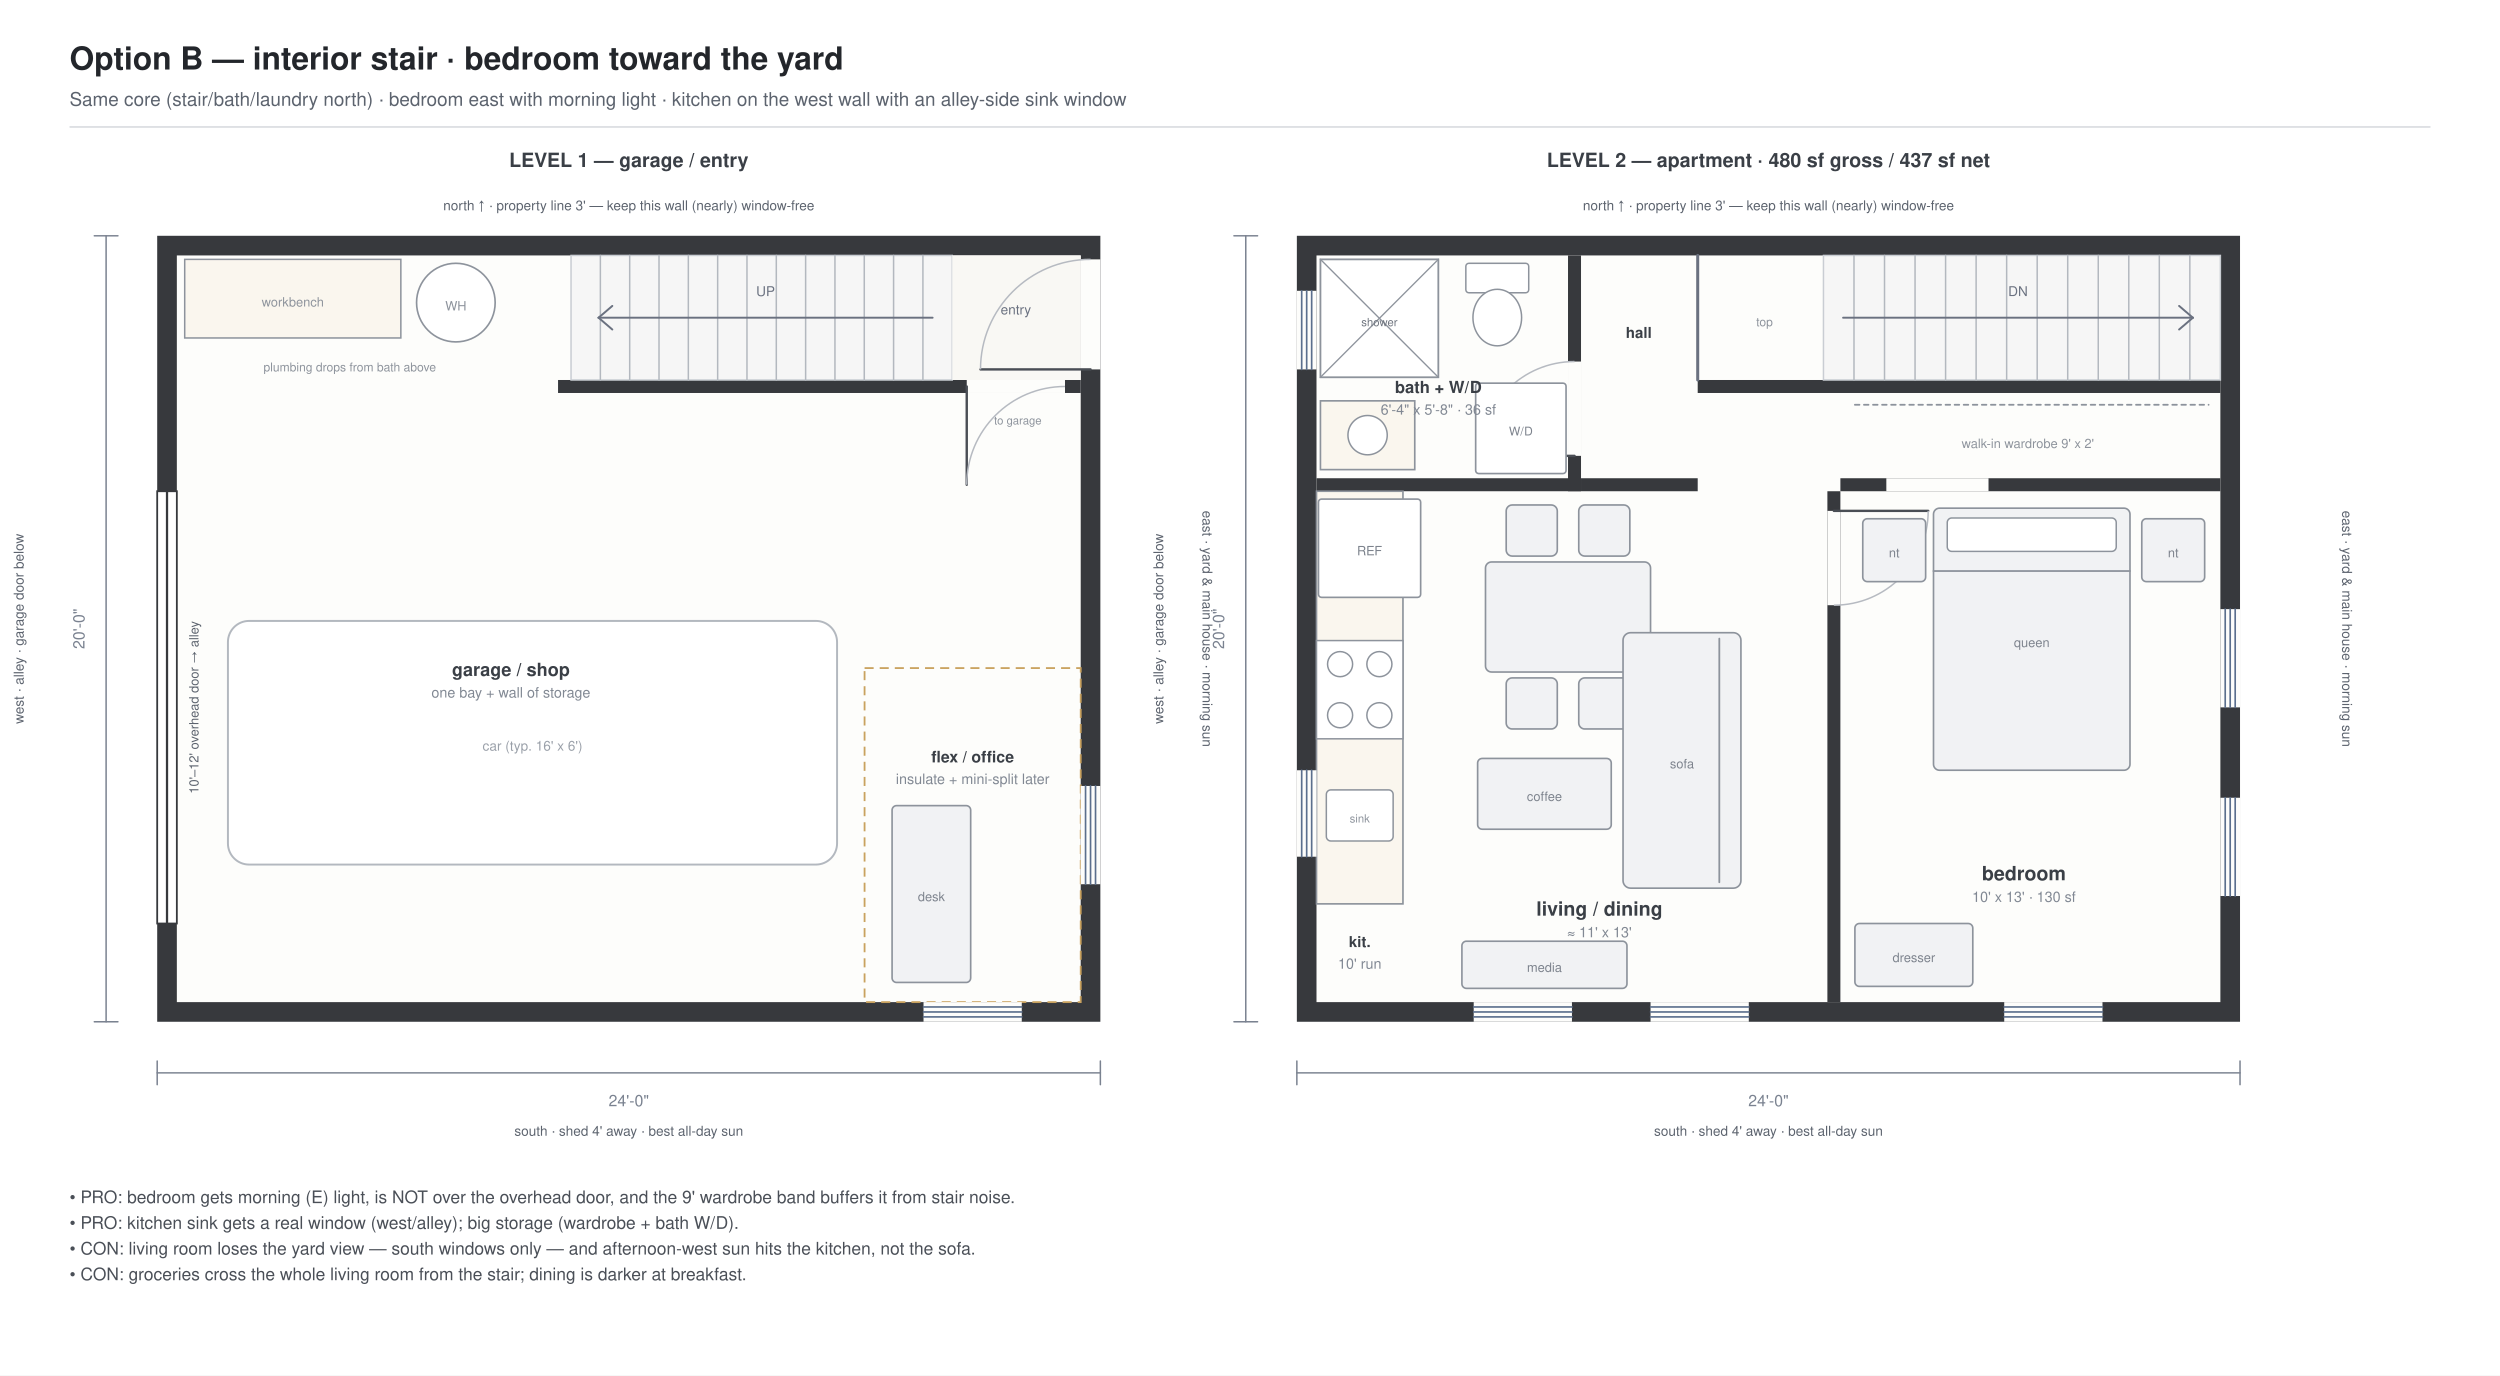
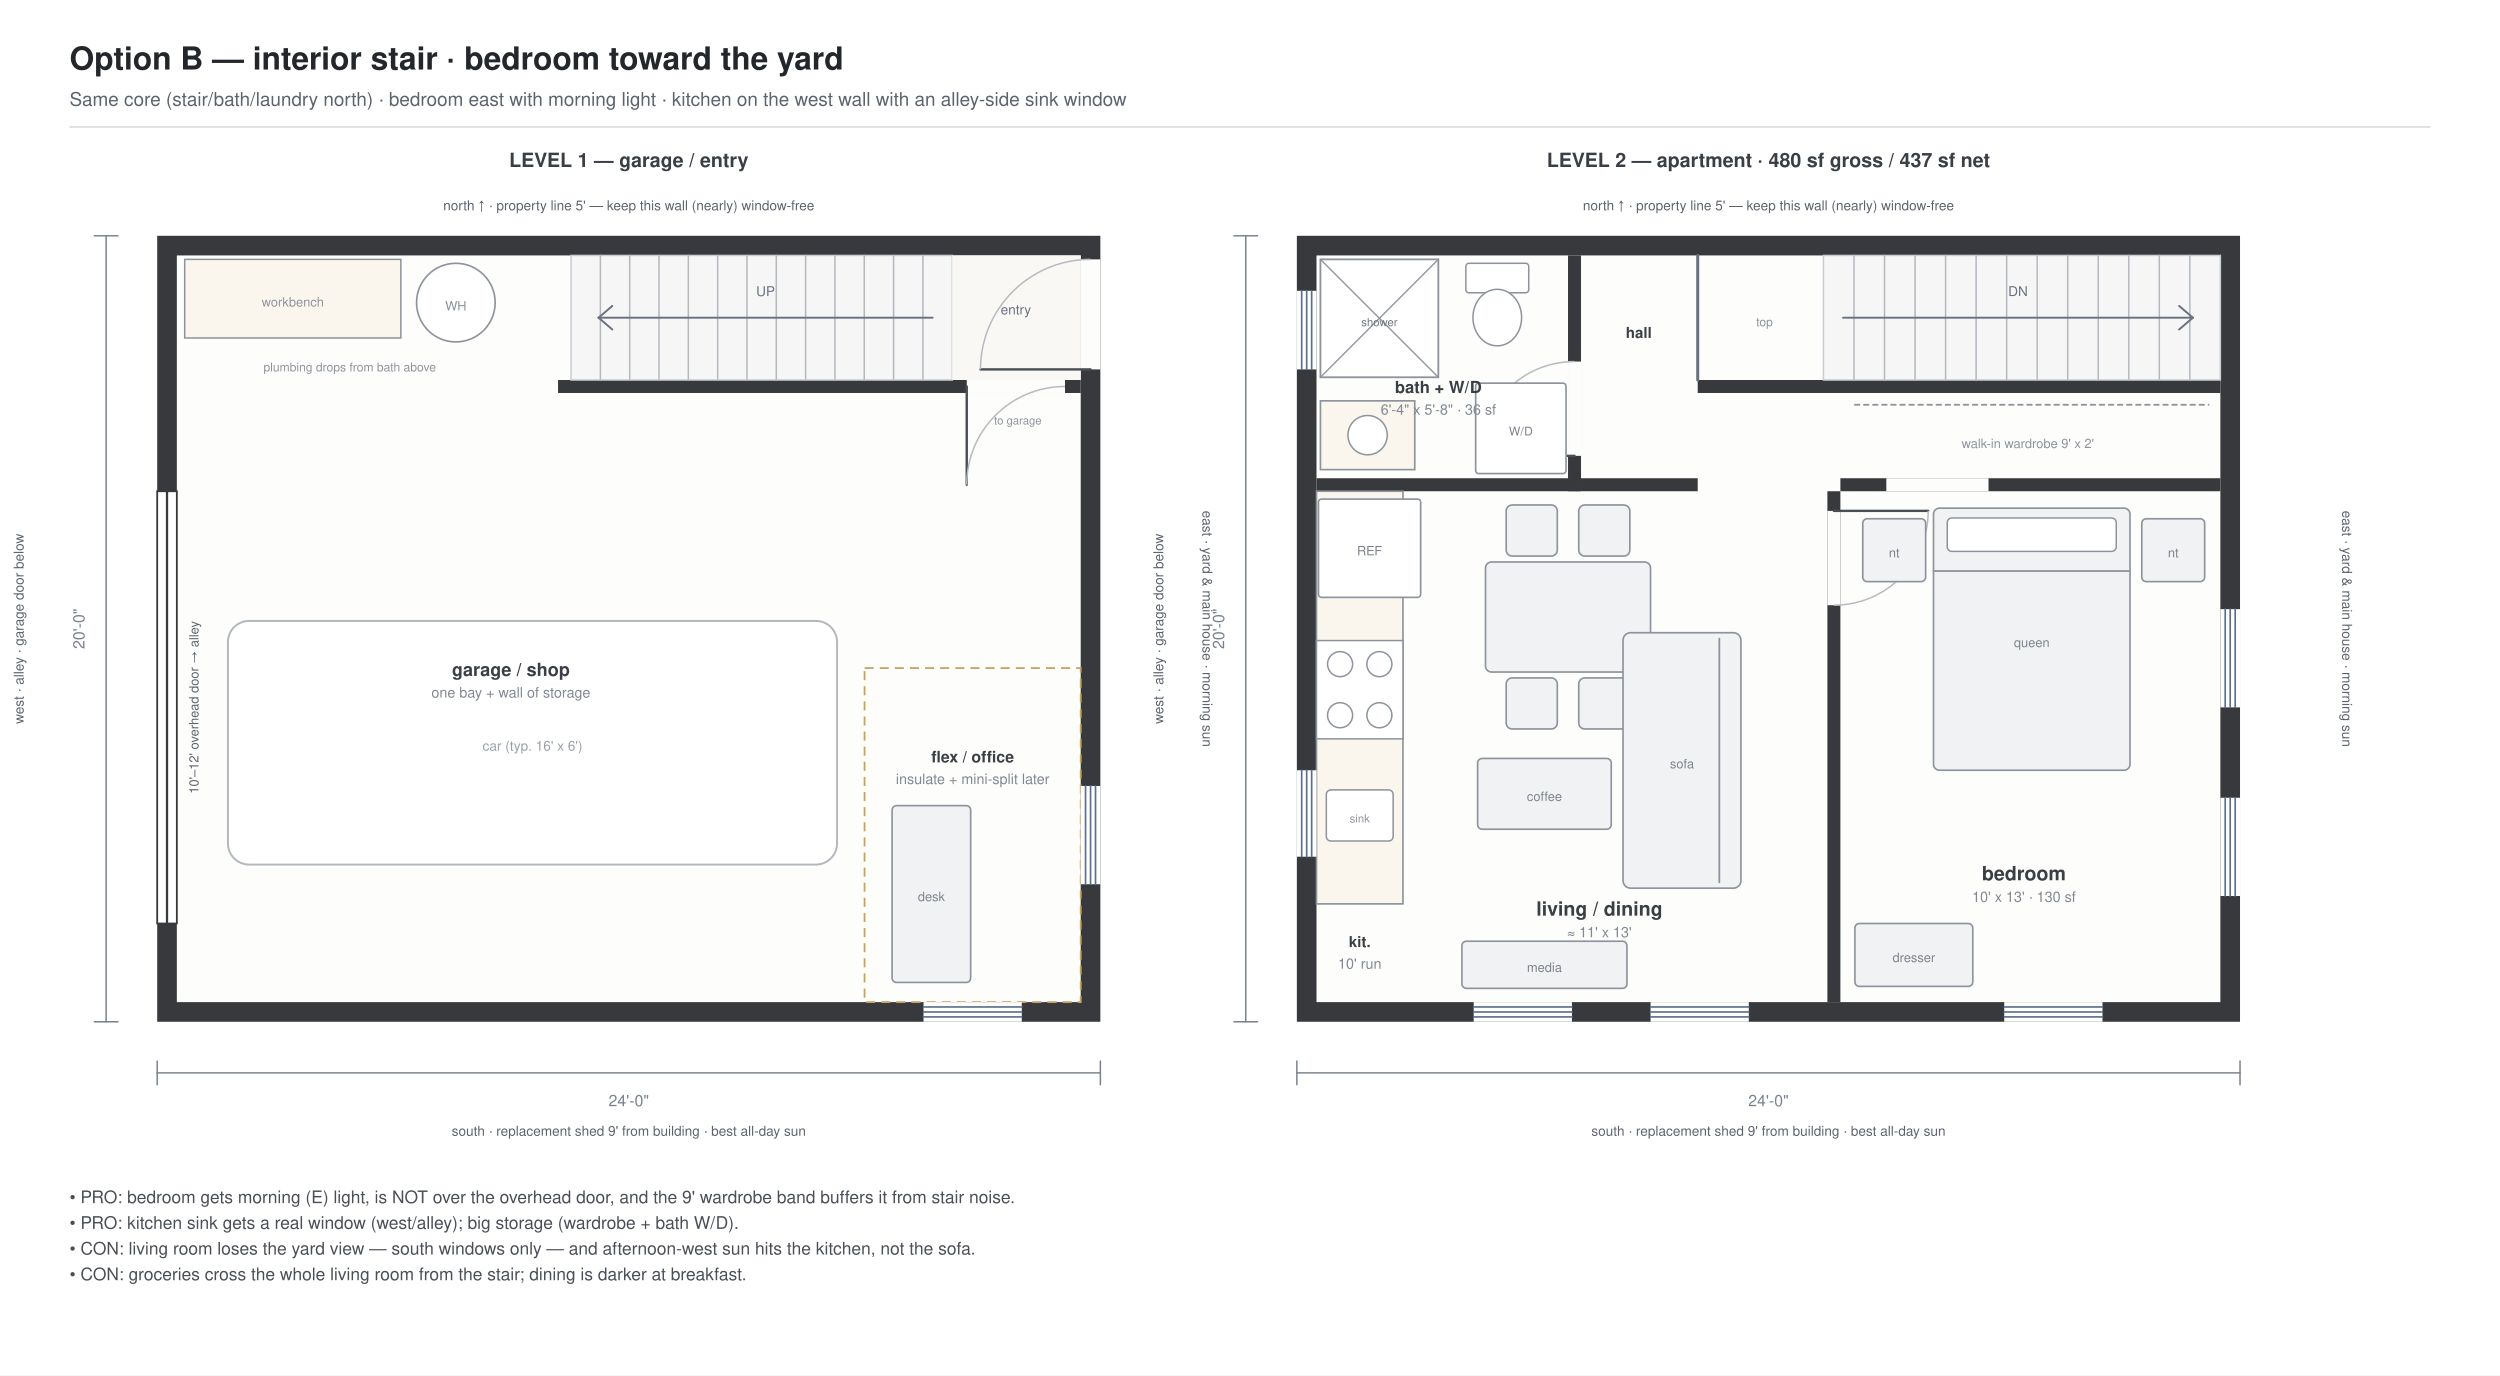
<svg xmlns="http://www.w3.org/2000/svg" width="1654" height="910" viewBox="0 0 1654 910" preserveAspectRatio="xMinYMin meet">
  <rect width="1654" height="910" fill="#ffffff" />
  <text x="46" y="46" font-size="21" font-weight="bold" fill="#23262b" font-family="Helvetica,Arial,sans-serif">Option B — interior stair · bedroom toward the yard</text>
  <text x="46" y="70" font-size="12.5" fill="#5c636e" font-family="Helvetica,Arial,sans-serif">Same core (stair/bath/laundry north) · bedroom east with morning light · kitchen on the west wall with an alley-side sink window</text>
  <line x1="46" y1="84" x2="1608" y2="84" stroke="#d5d8dd" stroke-width="1" />
  <rect x="117.0" y="169.0" width="598.0" height="494.0" rx="0" fill="#f2f2ef" stroke="none" stroke-width="1.0" opacity="1.0" />
  <rect x="117.0" y="169.0" width="252.2" height="91.0" rx="0" fill="#e9e7f5" stroke="none" stroke-width="1.0" opacity="1.0" />
  <rect x="377.8" y="169.0" width="337.2" height="82.4" rx="0" fill="#eeeeee" stroke="none" stroke-width="1.0" opacity="1.0" />
  <rect x="104.0" y="156.0" width="624.0" height="520.0" rx="0" fill="#37393d" stroke="none" stroke-width="1.0" opacity="1.0" />
  <rect x="117.0" y="169.0" width="598.0" height="494.0" rx="0" fill="#fdfdfb" stroke="none" stroke-width="1.0" opacity="1.0" />
  <rect x="369.2" y="251.4" width="345.8" height="8.6" rx="0" fill="#37393d" stroke="none" stroke-width="1.0" opacity="1.0" />
  <rect x="377.8" y="169.0" width="252.2" height="82.4" rx="0" fill="#f6f6f6" stroke="#c9cdd3" stroke-width="1" opacity="1.0" />
  <rect x="630.0" y="169.0" width="85.0" height="82.4" rx="0" fill="#f9f8f4" stroke="none" stroke-width="1.0" opacity="1.0" />
  <rect x="122.2" y="171.6" width="143.0" height="52.0" rx="0" fill="#faf6ee" stroke="#8d939c" stroke-width="1" opacity="1.0" />
  <text x="193.7" y="202.8" font-size="8.5" font-weight="normal" fill="#8d939c" text-anchor="middle" font-family="Helvetica,Arial,sans-serif">workbench</text>
  <circle cx="301.6" cy="200.2" r="26.0" fill="#fff" stroke="#8d939c" stroke-width="1.1" />
  <text x="301.6" y="205.4" font-size="8.5" font-weight="normal" fill="#8d939c" text-anchor="middle" font-family="Helvetica,Arial,sans-serif">WH</text>
  <text x="231.4" y="245.7" font-size="8" font-weight="normal" fill="#8d939c" text-anchor="middle" font-family="Helvetica,Arial,sans-serif">plumbing drops from bath above</text>
  <line x1="397.2" y1="251.4" x2="397.2" y2="169.0" stroke="#b3b8bf" stroke-width="1" stroke-linecap="round" />
  <line x1="416.6" y1="251.4" x2="416.6" y2="169.0" stroke="#b3b8bf" stroke-width="1" stroke-linecap="round" />
  <line x1="436.0" y1="251.4" x2="436.0" y2="169.0" stroke="#b3b8bf" stroke-width="1" stroke-linecap="round" />
  <line x1="455.4" y1="251.4" x2="455.4" y2="169.0" stroke="#b3b8bf" stroke-width="1" stroke-linecap="round" />
  <line x1="474.8" y1="251.4" x2="474.8" y2="169.0" stroke="#b3b8bf" stroke-width="1" stroke-linecap="round" />
  <line x1="494.2" y1="251.4" x2="494.2" y2="169.0" stroke="#b3b8bf" stroke-width="1" stroke-linecap="round" />
  <line x1="513.6" y1="251.4" x2="513.6" y2="169.0" stroke="#b3b8bf" stroke-width="1" stroke-linecap="round" />
  <line x1="533.0" y1="251.4" x2="533.0" y2="169.0" stroke="#b3b8bf" stroke-width="1" stroke-linecap="round" />
  <line x1="552.4" y1="251.4" x2="552.4" y2="169.0" stroke="#b3b8bf" stroke-width="1" stroke-linecap="round" />
  <line x1="571.8" y1="251.4" x2="571.8" y2="169.0" stroke="#b3b8bf" stroke-width="1" stroke-linecap="round" />
  <line x1="591.2" y1="251.4" x2="591.2" y2="169.0" stroke="#b3b8bf" stroke-width="1" stroke-linecap="round" />
  <line x1="610.6" y1="251.4" x2="610.6" y2="169.0" stroke="#b3b8bf" stroke-width="1" stroke-linecap="round" />
  <line x1="617.0" y1="210.2" x2="396.0" y2="210.2" stroke="#6a7180" stroke-width="1.3" stroke-linecap="round" />
  <line x1="396.0" y1="210.2" x2="405.1" y2="202.4" stroke="#6a7180" stroke-width="1.3" stroke-linecap="round" />
  <line x1="396.0" y1="210.2" x2="405.1" y2="218.0" stroke="#6a7180" stroke-width="1.3" stroke-linecap="round" />
  <text x="506.5" y="195.9" font-size="9" font-weight="normal" fill="#6a7180" text-anchor="middle" font-family="Helvetica,Arial,sans-serif">UP</text>
  <text x="672.1" y="208.0" font-size="9" font-weight="normal" fill="#6a7180" text-anchor="middle" font-family="Helvetica,Arial,sans-serif">entry</text>
  <rect x="715.0" y="171.6" width="13.0" height="72.8" rx="0" fill="#fdfdfb" stroke="none" stroke-width="1.0" opacity="1.0" />
  <line x1="721.5" y1="244.4" x2="648.7" y2="244.4" stroke="#4a4e55" stroke-width="1.6" stroke-linecap="round" />
  <path d="M 721.5 171.6 A 72.8 72.8 0 0 0 648.7 244.4" fill="none" stroke="#b6bac1" stroke-width="1" />
  <rect x="639.6" y="251.4" width="65.0" height="8.6" rx="0" fill="#fdfdfb" stroke="none" stroke-width="1.0" opacity="1.0" />
  <line x1="639.6" y1="255.7" x2="639.6" y2="320.7" stroke="#4a4e55" stroke-width="1.6" stroke-linecap="round" />
  <path d="M 704.6 255.7 A 65.0 65.0 0 0 0 639.6 320.7" fill="none" stroke="#b6bac1" stroke-width="1" />
  <text x="673.4" y="280.8" font-size="7.5" font-weight="normal" fill="#8d939c" text-anchor="middle" font-family="Helvetica,Arial,sans-serif">to garage</text>
  <rect x="150.8" y="410.8" width="403.0" height="161.2" rx="14" fill="#fff" stroke="#b3b8bf" stroke-width="1.3" opacity="1.0" />
  <text x="352.3" y="496.6" font-size="9" font-weight="normal" fill="#9aa0a9" text-anchor="middle" font-family="Helvetica,Arial,sans-serif">car (typ. 16' x 6')</text>
  <rect x="104.0" y="325.0" width="13.0" height="286.0" rx="0" fill="#fff" stroke="#37393d" stroke-width="1.2" opacity="1.0" />
  <line x1="110.5" y1="611.0" x2="110.5" y2="325.0" stroke="#37393d" stroke-width="1.5" stroke-linecap="round" />
  <text x="131.3" y="468.0" font-size="8.5" font-weight="normal" fill="#5c636e" text-anchor="middle" font-family="Helvetica,Arial,sans-serif" transform="rotate(-90 131.3 468.0)">10'–12' overhead door → alley</text>
  <rect x="572.0" y="442.0" width="143.0" height="221.0" rx="0" fill="none" stroke="#c9a25f" stroke-width="1.2" stroke-dasharray="6 4" opacity="1.0" />
  <rect x="590.2" y="533.0" width="52.0" height="117.0" rx="3" fill="#f1f2f4" stroke="#8d939c" stroke-width="1.1" opacity="1.0" />
  <text x="616.2" y="596.2" font-size="8.5" font-weight="normal" fill="#7d838d" text-anchor="middle" font-family="Helvetica,Arial,sans-serif">desk</text>
  <text x="643.5" y="504.4" font-size="10.5" font-weight="bold" fill="#3a3f46" text-anchor="middle" font-family="Helvetica,Arial,sans-serif">flex / office</text>
  <text x="643.5" y="518.7" font-size="9.5" font-weight="normal" fill="#818893" text-anchor="middle" font-family="Helvetica,Arial,sans-serif">insulate + mini-split later</text>
  <rect x="611.0" y="663.0" width="65.0" height="13.0" rx="0" fill="#fdfdfb" stroke="none" stroke-width="1.0" opacity="1.0" />
  <line x1="611.0" y1="672.8" x2="676.0" y2="672.8" stroke="#5b6f8d" stroke-width="1.1" stroke-linecap="round" />
  <line x1="611.0" y1="669.5" x2="676.0" y2="669.5" stroke="#5b6f8d" stroke-width="1.1" stroke-linecap="round" />
  <line x1="611.0" y1="666.2" x2="676.0" y2="666.2" stroke="#5b6f8d" stroke-width="1.1" stroke-linecap="round" />
  <rect x="715.0" y="520.0" width="13.0" height="65.0" rx="0" fill="#fdfdfb" stroke="none" stroke-width="1.0" opacity="1.0" />
  <line x1="718.2" y1="585.0" x2="718.2" y2="520.0" stroke="#5b6f8d" stroke-width="1.1" stroke-linecap="round" />
  <line x1="721.5" y1="585.0" x2="721.5" y2="520.0" stroke="#5b6f8d" stroke-width="1.1" stroke-linecap="round" />
  <line x1="724.8" y1="585.0" x2="724.8" y2="520.0" stroke="#5b6f8d" stroke-width="1.1" stroke-linecap="round" />
  <text x="338.0" y="447.2" font-size="12" font-weight="bold" fill="#3a3f46" text-anchor="middle" font-family="Helvetica,Arial,sans-serif">garage / shop</text>
  <text x="338.0" y="461.5" font-size="9.5" font-weight="normal" fill="#818893" text-anchor="middle" font-family="Helvetica,Arial,sans-serif">one bay + wall of storage</text>
  <line x1="104.0" y1="709.8" x2="728.0" y2="709.8" stroke="#7a8290" stroke-width="1" stroke-linecap="round" />
  <line x1="104.0" y1="717.6" x2="104.0" y2="702.0" stroke="#7a8290" stroke-width="1" stroke-linecap="round" />
  <line x1="728.0" y1="717.6" x2="728.0" y2="702.0" stroke="#7a8290" stroke-width="1" stroke-linecap="round" />
  <text x="416.0" y="731.9" font-size="10.5" font-weight="normal" fill="#7a8290" text-anchor="middle" font-family="Helvetica,Arial,sans-serif">24'-0"</text>
  <line x1="70.2" y1="676.0" x2="70.2" y2="156.0" stroke="#7a8290" stroke-width="1" stroke-linecap="round" />
  <line x1="62.4" y1="676.0" x2="78.0" y2="676.0" stroke="#7a8290" stroke-width="1" stroke-linecap="round" />
  <line x1="62.4" y1="156.0" x2="78.0" y2="156.0" stroke="#7a8290" stroke-width="1" stroke-linecap="round" />
  <text x="55.9" y="416.0" font-size="10.5" font-weight="normal" fill="#7a8290" text-anchor="middle" font-family="Helvetica,Arial,sans-serif" transform="rotate(-90 55.9 416.0)">20'-0"</text>
  <text x="416.0" y="110.5" font-size="13" font-weight="bold" fill="#3a3f46" text-anchor="middle" font-family="Helvetica,Arial,sans-serif">LEVEL 1 — garage / entry</text>
-   <text x="416.0" y="139.1" font-size="9" font-weight="normal" fill="#5c636e" text-anchor="middle" font-family="Helvetica,Arial,sans-serif">north ↑ · property line 3' — keep this wall (nearly) window-free</text>
-   <text x="416.0" y="751.4" font-size="9" font-weight="normal" fill="#5c636e" text-anchor="middle" font-family="Helvetica,Arial,sans-serif">south · shed 4' away · best all-day sun</text>
+   <text x="416.0" y="139.1" font-size="9" font-weight="normal" fill="#5c636e" text-anchor="middle" font-family="Helvetica,Arial,sans-serif">north ↑ · property line 5' — keep this wall (nearly) window-free</text>
+   <text x="416.0" y="751.4" font-size="9" font-weight="normal" fill="#5c636e" text-anchor="middle" font-family="Helvetica,Arial,sans-serif">south · replacement shed 9' from building · best all-day sun</text>
  <text x="15.6" y="416.0" font-size="9" font-weight="normal" fill="#5c636e" text-anchor="middle" font-family="Helvetica,Arial,sans-serif" transform="rotate(-90 15.6 416.0)">west · alley · garage door below</text>
  <text x="795.6" y="416.0" font-size="9" font-weight="normal" fill="#5c636e" text-anchor="middle" font-family="Helvetica,Arial,sans-serif" transform="rotate(90 795.6 416.0)">east · yard &amp; main house · morning sun</text>
  <rect x="1131.8" y="169.0" width="337.2" height="82.4" rx="0" fill="#eeeeee" stroke="none" stroke-width="1.0" opacity="1.0" />
  <rect x="871.0" y="169.0" width="166.4" height="147.4" rx="0" fill="#e7f6ef" stroke="none" stroke-width="1.0" opacity="1.0" />
  <rect x="1046.0" y="169.0" width="77.2" height="147.4" rx="0" fill="#f3f0fa" stroke="none" stroke-width="1.0" opacity="1.0" />
  <rect x="1209.0" y="325.0" width="260.0" height="338.0" rx="0" fill="#eaf1fa" stroke="none" stroke-width="1.0" opacity="1.0" />
  <rect x="1217.6" y="260.0" width="251.4" height="56.4" rx="0" fill="#eaf1fa" stroke="none" stroke-width="1.0" opacity="1.0" />
  <rect x="871.0" y="325.0" width="57.2" height="338.0" rx="0" fill="#fdf3e3" stroke="none" stroke-width="1.0" opacity="1.0" />
  <rect x="928.2" y="325.0" width="280.8" height="338.0" rx="0" fill="#fbeeec" stroke="none" stroke-width="1.0" opacity="1.0" />
  <rect x="858.0" y="156.0" width="624.0" height="520.0" rx="0" fill="#37393d" stroke="none" stroke-width="1.0" opacity="1.0" />
  <rect x="871.0" y="169.0" width="598.0" height="494.0" rx="0" fill="#fdfdfb" stroke="none" stroke-width="1.0" opacity="1.0" />
  <rect x="1123.2" y="251.4" width="345.8" height="8.6" rx="0" fill="#37393d" stroke="none" stroke-width="1.0" opacity="1.0" />
  <rect x="1206.4" y="169.0" width="262.6" height="82.4" rx="0" fill="#f6f6f6" stroke="#c9cdd3" stroke-width="1" opacity="1.0" />
  <rect x="871.0" y="316.4" width="175.0" height="8.6" rx="0" fill="#37393d" stroke="none" stroke-width="1.0" opacity="1.0" />
  <rect x="1037.4" y="169.0" width="8.6" height="156.0" rx="0" fill="#37393d" stroke="none" stroke-width="1.0" opacity="1.0" />
  <rect x="1046.0" y="316.4" width="77.2" height="8.6" rx="0" fill="#37393d" stroke="none" stroke-width="1.0" opacity="1.0" />
  <rect x="1209.0" y="325.0" width="8.6" height="338.0" rx="0" fill="#37393d" stroke="none" stroke-width="1.0" opacity="1.0" />
  <rect x="1217.6" y="316.4" width="251.4" height="8.6" rx="0" fill="#37393d" stroke="none" stroke-width="1.0" opacity="1.0" />
  <line x1="1226.6" y1="251.4" x2="1226.6" y2="169.0" stroke="#b3b8bf" stroke-width="1" stroke-linecap="round" />
  <line x1="1246.8" y1="251.4" x2="1246.8" y2="169.0" stroke="#b3b8bf" stroke-width="1" stroke-linecap="round" />
  <line x1="1267.0" y1="251.4" x2="1267.0" y2="169.0" stroke="#b3b8bf" stroke-width="1" stroke-linecap="round" />
  <line x1="1287.2" y1="251.4" x2="1287.2" y2="169.0" stroke="#b3b8bf" stroke-width="1" stroke-linecap="round" />
  <line x1="1307.4" y1="251.4" x2="1307.4" y2="169.0" stroke="#b3b8bf" stroke-width="1" stroke-linecap="round" />
  <line x1="1327.6" y1="251.4" x2="1327.6" y2="169.0" stroke="#b3b8bf" stroke-width="1" stroke-linecap="round" />
  <line x1="1347.8" y1="251.4" x2="1347.8" y2="169.0" stroke="#b3b8bf" stroke-width="1" stroke-linecap="round" />
  <line x1="1368.0" y1="251.4" x2="1368.0" y2="169.0" stroke="#b3b8bf" stroke-width="1" stroke-linecap="round" />
  <line x1="1388.2" y1="251.4" x2="1388.2" y2="169.0" stroke="#b3b8bf" stroke-width="1" stroke-linecap="round" />
  <line x1="1408.4" y1="251.4" x2="1408.4" y2="169.0" stroke="#b3b8bf" stroke-width="1" stroke-linecap="round" />
  <line x1="1428.6" y1="251.4" x2="1428.6" y2="169.0" stroke="#b3b8bf" stroke-width="1" stroke-linecap="round" />
  <line x1="1448.8" y1="251.4" x2="1448.8" y2="169.0" stroke="#b3b8bf" stroke-width="1" stroke-linecap="round" />
  <line x1="1219.4" y1="210.2" x2="1450.8" y2="210.2" stroke="#6a7180" stroke-width="1.3" stroke-linecap="round" />
  <line x1="1450.8" y1="210.2" x2="1441.7" y2="202.4" stroke="#6a7180" stroke-width="1.3" stroke-linecap="round" />
  <line x1="1450.8" y1="210.2" x2="1441.7" y2="218.0" stroke="#6a7180" stroke-width="1.3" stroke-linecap="round" />
  <text x="1335.1" y="195.9" font-size="9" font-weight="normal" fill="#6a7180" text-anchor="middle" font-family="Helvetica,Arial,sans-serif">DN</text>
  <text x="1167.4" y="215.8" font-size="8" font-weight="normal" fill="#8d939c" text-anchor="middle" font-family="Helvetica,Arial,sans-serif">top</text>
  <line x1="1123.2" y1="251.4" x2="1123.2" y2="169.0" stroke="#6a7180" stroke-width="2.0" stroke-linecap="round" />
  <rect x="1037.4" y="239.2" width="8.6" height="62.4" rx="0" fill="#fdfdfb" stroke="none" stroke-width="1.0" opacity="1.0" />
  <line x1="1041.7" y1="301.6" x2="979.3" y2="301.6" stroke="#4a4e55" stroke-width="1.6" stroke-linecap="round" />
  <path d="M 1041.7 239.2 A 62.4 62.4 0 0 0 979.3 301.6" fill="none" stroke="#b6bac1" stroke-width="1" />
  <rect x="873.6" y="171.6" width="78.0" height="78.0" rx="0" fill="#fff" stroke="#8d939c" stroke-width="1.2" opacity="1.0" />
  <line x1="873.6" y1="249.6" x2="951.6" y2="171.6" stroke="#8d939c" stroke-width="0.9" stroke-linecap="round" />
  <line x1="873.6" y1="171.6" x2="951.6" y2="249.6" stroke="#8d939c" stroke-width="0.9" stroke-linecap="round" />
  <text x="912.6" y="215.8" font-size="7.5" font-weight="normal" fill="#6e747e" text-anchor="middle" font-family="Helvetica,Arial,sans-serif">shower</text>
  <rect x="969.8" y="174.2" width="41.6" height="19.5" rx="2" fill="#fff" stroke="#8d939c" stroke-width="1" opacity="1.0" />
  <ellipse cx="990.6" cy="210.1" rx="16.1" ry="18.7" fill="#fff" stroke="#8d939c" stroke-width="1" />
  <rect x="873.6" y="265.2" width="62.4" height="45.5" rx="0" fill="#faf6ee" stroke="#8d939c" stroke-width="1.1" opacity="1.0" />
  <circle cx="904.8" cy="287.9" r="13.0" fill="#fff" stroke="#8d939c" stroke-width="1" />
  <rect x="976.3" y="253.5" width="59.8" height="59.8" rx="2" fill="#fff" stroke="#8d939c" stroke-width="1.1" opacity="1.0" />
  <text x="1006.2" y="288.1" font-size="8" font-weight="normal" fill="#7d838d" text-anchor="middle" font-family="Helvetica,Arial,sans-serif">W/D</text>
  <rect x="858.0" y="192.4" width="13.0" height="52.0" rx="0" fill="#fdfdfb" stroke="none" stroke-width="1.0" opacity="1.0" />
  <line x1="861.2" y1="244.4" x2="861.2" y2="192.4" stroke="#5b6f8d" stroke-width="1.1" stroke-linecap="round" />
  <line x1="864.5" y1="244.4" x2="864.5" y2="192.4" stroke="#5b6f8d" stroke-width="1.1" stroke-linecap="round" />
  <line x1="867.8" y1="244.4" x2="867.8" y2="192.4" stroke="#5b6f8d" stroke-width="1.1" stroke-linecap="round" />
  <text x="951.6" y="260.0" font-size="11" font-weight="bold" fill="#3a3f46" text-anchor="middle" font-family="Helvetica,Arial,sans-serif">bath + W/D</text>
  <text x="951.6" y="274.3" font-size="9.5" font-weight="normal" fill="#818893" text-anchor="middle" font-family="Helvetica,Arial,sans-serif">6'-4" x 5'-8" · 36 sf</text>
  <text x="1084.2" y="223.6" font-size="10" font-weight="bold" fill="#3a3f46" text-anchor="middle" font-family="Helvetica,Arial,sans-serif">hall</text>
  <rect x="1209.0" y="338.0" width="8.6" height="62.4" rx="0" fill="#fdfdfb" stroke="none" stroke-width="1.0" opacity="1.0" />
  <line x1="1213.3" y1="338.0" x2="1275.7" y2="338.0" stroke="#4a4e55" stroke-width="1.6" stroke-linecap="round" />
  <path d="M 1213.3 400.4 A 62.4 62.4 0 0 0 1275.7 338.0" fill="none" stroke="#b6bac1" stroke-width="1" />
  <rect x="1248.0" y="316.4" width="67.6" height="8.6" rx="0" fill="#fdfdfb" stroke="none" stroke-width="1.0" opacity="1.0" />
  <line x1="1227.2" y1="267.8" x2="1461.2" y2="267.8" stroke="#8d939c" stroke-width="1.2" stroke-dasharray="3 3" stroke-linecap="round" />
  <text x="1341.6" y="296.4" font-size="8.5" font-weight="normal" fill="#8d939c" text-anchor="middle" font-family="Helvetica,Arial,sans-serif">walk-in wardrobe 9' x 2'</text>
  <rect x="1279.2" y="336.2" width="130.0" height="173.4" rx="4" fill="#f1f2f4" stroke="#8d939c" stroke-width="1.1" opacity="1.0" />
  <rect x="1288.3" y="342.7" width="111.8" height="22.1" rx="3" fill="#fff" stroke="#8d939c" stroke-width="1" opacity="1.0" />
  <line x1="1279.2" y1="377.8" x2="1409.2" y2="377.8" stroke="#8d939c" stroke-width="1.2" stroke-linecap="round" />
  <text x="1344.2" y="428.1" font-size="8.5" font-weight="normal" fill="#7d838d" text-anchor="middle" font-family="Helvetica,Arial,sans-serif">queen</text>
  <rect x="1232.4" y="343.2" width="41.6" height="41.6" rx="3" fill="#f1f2f4" stroke="#8d939c" stroke-width="1.1" opacity="1.0" />
  <text x="1253.2" y="368.7" font-size="8.5" font-weight="normal" fill="#7d838d" text-anchor="middle" font-family="Helvetica,Arial,sans-serif">nt</text>
  <rect x="1417.0" y="343.2" width="41.6" height="41.6" rx="3" fill="#f1f2f4" stroke="#8d939c" stroke-width="1.1" opacity="1.0" />
  <text x="1437.8" y="368.7" font-size="8.5" font-weight="normal" fill="#7d838d" text-anchor="middle" font-family="Helvetica,Arial,sans-serif">nt</text>
  <rect x="1227.2" y="611.0" width="78.0" height="41.6" rx="3" fill="#f1f2f4" stroke="#8d939c" stroke-width="1.1" opacity="1.0" />
  <text x="1266.2" y="636.5" font-size="8.5" font-weight="normal" fill="#7d838d" text-anchor="middle" font-family="Helvetica,Arial,sans-serif">dresser</text>
  <rect x="1469.0" y="527.8" width="13.0" height="65.0" rx="0" fill="#fdfdfb" stroke="none" stroke-width="1.0" opacity="1.0" />
  <line x1="1472.2" y1="592.8" x2="1472.2" y2="527.8" stroke="#5b6f8d" stroke-width="1.1" stroke-linecap="round" />
  <line x1="1475.5" y1="592.8" x2="1475.5" y2="527.8" stroke="#5b6f8d" stroke-width="1.1" stroke-linecap="round" />
  <line x1="1478.8" y1="592.8" x2="1478.8" y2="527.8" stroke="#5b6f8d" stroke-width="1.1" stroke-linecap="round" />
  <rect x="1469.0" y="403.0" width="13.0" height="65.0" rx="0" fill="#fdfdfb" stroke="none" stroke-width="1.0" opacity="1.0" />
  <line x1="1472.2" y1="468.0" x2="1472.2" y2="403.0" stroke="#5b6f8d" stroke-width="1.1" stroke-linecap="round" />
  <line x1="1475.5" y1="468.0" x2="1475.5" y2="403.0" stroke="#5b6f8d" stroke-width="1.1" stroke-linecap="round" />
  <line x1="1478.8" y1="468.0" x2="1478.8" y2="403.0" stroke="#5b6f8d" stroke-width="1.1" stroke-linecap="round" />
  <rect x="1326.0" y="663.0" width="65.0" height="13.0" rx="0" fill="#fdfdfb" stroke="none" stroke-width="1.0" opacity="1.0" />
  <line x1="1326.0" y1="672.8" x2="1391.0" y2="672.8" stroke="#5b6f8d" stroke-width="1.1" stroke-linecap="round" />
  <line x1="1326.0" y1="669.5" x2="1391.0" y2="669.5" stroke="#5b6f8d" stroke-width="1.1" stroke-linecap="round" />
  <line x1="1326.0" y1="666.2" x2="1391.0" y2="666.2" stroke="#5b6f8d" stroke-width="1.1" stroke-linecap="round" />
  <text x="1339.0" y="582.4" font-size="13" font-weight="bold" fill="#3a3f46" text-anchor="middle" font-family="Helvetica,Arial,sans-serif">bedroom</text>
  <text x="1339.0" y="596.7" font-size="9.5" font-weight="normal" fill="#818893" text-anchor="middle" font-family="Helvetica,Arial,sans-serif">10' x 13' · 130 sf</text>
  <rect x="871.0" y="325.0" width="57.2" height="273.0" rx="0" fill="#faf6ee" stroke="#8d939c" stroke-width="1.1" opacity="1.0" />
  <rect x="872.3" y="330.2" width="67.6" height="65.0" rx="2" fill="#fff" stroke="#8d939c" stroke-width="1.1" opacity="1.0" />
  <text x="906.1" y="367.4" font-size="8.5" font-weight="normal" fill="#7d838d" text-anchor="middle" font-family="Helvetica,Arial,sans-serif">REF</text>
  <rect x="871.0" y="423.8" width="57.2" height="65.0" rx="0" fill="#fff" stroke="#8d939c" stroke-width="1" opacity="1.0" />
  <circle cx="886.6" cy="473.2" r="8.3" fill="none" stroke="#8d939c" stroke-width="1" />
  <circle cx="886.6" cy="439.4" r="8.3" fill="none" stroke="#8d939c" stroke-width="1" />
  <circle cx="912.6" cy="473.2" r="8.3" fill="none" stroke="#8d939c" stroke-width="1" />
  <circle cx="912.6" cy="439.4" r="8.3" fill="none" stroke="#8d939c" stroke-width="1" />
  <rect x="877.5" y="522.6" width="44.2" height="33.8" rx="3" fill="#fff" stroke="#8d939c" stroke-width="1" opacity="1.0" />
  <text x="899.6" y="544.2" font-size="7.5" font-weight="normal" fill="#8d939c" text-anchor="middle" font-family="Helvetica,Arial,sans-serif">sink</text>
  <rect x="858.0" y="509.6" width="13.0" height="57.2" rx="0" fill="#fdfdfb" stroke="none" stroke-width="1.0" opacity="1.0" />
  <line x1="861.2" y1="566.8" x2="861.2" y2="509.6" stroke="#5b6f8d" stroke-width="1.1" stroke-linecap="round" />
  <line x1="864.5" y1="566.8" x2="864.5" y2="509.6" stroke="#5b6f8d" stroke-width="1.1" stroke-linecap="round" />
  <line x1="867.8" y1="566.8" x2="867.8" y2="509.6" stroke="#5b6f8d" stroke-width="1.1" stroke-linecap="round" />
  <text x="899.6" y="626.6" font-size="10" font-weight="bold" fill="#3a3f46" text-anchor="middle" font-family="Helvetica,Arial,sans-serif">kit.</text>
  <text x="899.6" y="640.9" font-size="9.5" font-weight="normal" fill="#818893" text-anchor="middle" font-family="Helvetica,Arial,sans-serif">10' run</text>
  <rect x="982.8" y="371.8" width="109.2" height="72.8" rx="4" fill="#f1f2f4" stroke="#8d939c" stroke-width="1.1" opacity="1.0" />
  <rect x="996.5" y="334.1" width="33.8" height="33.8" rx="4" fill="#f1f2f4" stroke="#8d939c" stroke-width="1.1" opacity="1.0" />
  <rect x="1044.5" y="448.5" width="33.8" height="33.8" rx="4" fill="#f1f2f4" stroke="#8d939c" stroke-width="1.1" opacity="1.0" />
  <rect x="1044.5" y="334.1" width="33.8" height="33.8" rx="4" fill="#f1f2f4" stroke="#8d939c" stroke-width="1.1" opacity="1.0" />
  <rect x="996.5" y="448.5" width="33.8" height="33.8" rx="4" fill="#f1f2f4" stroke="#8d939c" stroke-width="1.1" opacity="1.0" />
  <rect x="1073.8" y="418.6" width="78.0" height="169.0" rx="5" fill="#f1f2f4" stroke="#8d939c" stroke-width="1.1" opacity="1.0" />
  <line x1="1137.5" y1="583.7" x2="1137.5" y2="422.5" stroke="#8d939c" stroke-width="1.2" stroke-linecap="round" />
  <text x="1112.8" y="508.3" font-size="8.5" font-weight="normal" fill="#7d838d" text-anchor="middle" font-family="Helvetica,Arial,sans-serif">sofa</text>
  <rect x="977.6" y="501.8" width="88.4" height="46.8" rx="3" fill="#f1f2f4" stroke="#8d939c" stroke-width="1.1" opacity="1.0" />
  <text x="1021.8" y="529.9" font-size="8.5" font-weight="normal" fill="#7d838d" text-anchor="middle" font-family="Helvetica,Arial,sans-serif">coffee</text>
  <rect x="967.2" y="622.7" width="109.2" height="31.2" rx="3" fill="#f1f2f4" stroke="#8d939c" stroke-width="1.1" opacity="1.0" />
  <text x="1021.8" y="643.0" font-size="8.5" font-weight="normal" fill="#7d838d" text-anchor="middle" font-family="Helvetica,Arial,sans-serif">media</text>
  <rect x="975.0" y="663.0" width="65.0" height="13.0" rx="0" fill="#fdfdfb" stroke="none" stroke-width="1.0" opacity="1.0" />
  <line x1="975.0" y1="672.8" x2="1040.0" y2="672.8" stroke="#5b6f8d" stroke-width="1.1" stroke-linecap="round" />
  <line x1="975.0" y1="669.5" x2="1040.0" y2="669.5" stroke="#5b6f8d" stroke-width="1.1" stroke-linecap="round" />
  <line x1="975.0" y1="666.2" x2="1040.0" y2="666.2" stroke="#5b6f8d" stroke-width="1.1" stroke-linecap="round" />
  <rect x="1092.0" y="663.0" width="65.0" height="13.0" rx="0" fill="#fdfdfb" stroke="none" stroke-width="1.0" opacity="1.0" />
  <line x1="1092.0" y1="672.8" x2="1157.0" y2="672.8" stroke="#5b6f8d" stroke-width="1.1" stroke-linecap="round" />
  <line x1="1092.0" y1="669.5" x2="1157.0" y2="669.5" stroke="#5b6f8d" stroke-width="1.1" stroke-linecap="round" />
  <line x1="1092.0" y1="666.2" x2="1157.0" y2="666.2" stroke="#5b6f8d" stroke-width="1.1" stroke-linecap="round" />
  <text x="1058.2" y="605.8" font-size="13" font-weight="bold" fill="#3a3f46" text-anchor="middle" font-family="Helvetica,Arial,sans-serif">living / dining</text>
  <text x="1058.2" y="620.1" font-size="9.5" font-weight="normal" fill="#818893" text-anchor="middle" font-family="Helvetica,Arial,sans-serif">≈ 11' x 13'</text>
  <line x1="858.0" y1="709.8" x2="1482.0" y2="709.8" stroke="#7a8290" stroke-width="1" stroke-linecap="round" />
  <line x1="858.0" y1="717.6" x2="858.0" y2="702.0" stroke="#7a8290" stroke-width="1" stroke-linecap="round" />
  <line x1="1482.0" y1="717.6" x2="1482.0" y2="702.0" stroke="#7a8290" stroke-width="1" stroke-linecap="round" />
  <text x="1170.0" y="731.9" font-size="10.5" font-weight="normal" fill="#7a8290" text-anchor="middle" font-family="Helvetica,Arial,sans-serif">24'-0"</text>
  <line x1="824.2" y1="676.0" x2="824.2" y2="156.0" stroke="#7a8290" stroke-width="1" stroke-linecap="round" />
  <line x1="816.4" y1="676.0" x2="832.0" y2="676.0" stroke="#7a8290" stroke-width="1" stroke-linecap="round" />
  <line x1="816.4" y1="156.0" x2="832.0" y2="156.0" stroke="#7a8290" stroke-width="1" stroke-linecap="round" />
  <text x="809.9" y="416.0" font-size="10.5" font-weight="normal" fill="#7a8290" text-anchor="middle" font-family="Helvetica,Arial,sans-serif" transform="rotate(-90 809.9 416.0)">20'-0"</text>
  <text x="1170.0" y="110.5" font-size="13" font-weight="bold" fill="#3a3f46" text-anchor="middle" font-family="Helvetica,Arial,sans-serif">LEVEL 2 — apartment · 480 sf gross / 437 sf net</text>
-   <text x="1170.0" y="139.1" font-size="9" font-weight="normal" fill="#5c636e" text-anchor="middle" font-family="Helvetica,Arial,sans-serif">north ↑ · property line 3' — keep this wall (nearly) window-free</text>
-   <text x="1170.0" y="751.4" font-size="9" font-weight="normal" fill="#5c636e" text-anchor="middle" font-family="Helvetica,Arial,sans-serif">south · shed 4' away · best all-day sun</text>
+   <text x="1170.0" y="139.1" font-size="9" font-weight="normal" fill="#5c636e" text-anchor="middle" font-family="Helvetica,Arial,sans-serif">north ↑ · property line 5' — keep this wall (nearly) window-free</text>
+   <text x="1170.0" y="751.4" font-size="9" font-weight="normal" fill="#5c636e" text-anchor="middle" font-family="Helvetica,Arial,sans-serif">south · replacement shed 9' from building · best all-day sun</text>
  <text x="769.6" y="416.0" font-size="9" font-weight="normal" fill="#5c636e" text-anchor="middle" font-family="Helvetica,Arial,sans-serif" transform="rotate(-90 769.6 416.0)">west · alley · garage door below</text>
  <text x="1549.6" y="416.0" font-size="9" font-weight="normal" fill="#5c636e" text-anchor="middle" font-family="Helvetica,Arial,sans-serif" transform="rotate(90 1549.6 416.0)">east · yard &amp; main house · morning sun</text>
  <text x="46" y="796" font-size="11.5" fill="#4a4f57" font-family="Helvetica,Arial,sans-serif">• PRO: bedroom gets morning (E) light, is NOT over the overhead door, and the 9' wardrobe band buffers it from stair noise.</text>
  <text x="46" y="813" font-size="11.5" fill="#4a4f57" font-family="Helvetica,Arial,sans-serif">• PRO: kitchen sink gets a real window (west/alley); big storage (wardrobe + bath W/D).</text>
  <text x="46" y="830" font-size="11.5" fill="#4a4f57" font-family="Helvetica,Arial,sans-serif">• CON: living room loses the yard view — south windows only — and afternoon-west sun hits the kitchen, not the sofa.</text>
  <text x="46" y="847" font-size="11.5" fill="#4a4f57" font-family="Helvetica,Arial,sans-serif">• CON: groceries cross the whole living room from the stair; dining is darker at breakfast.</text>
</svg>
